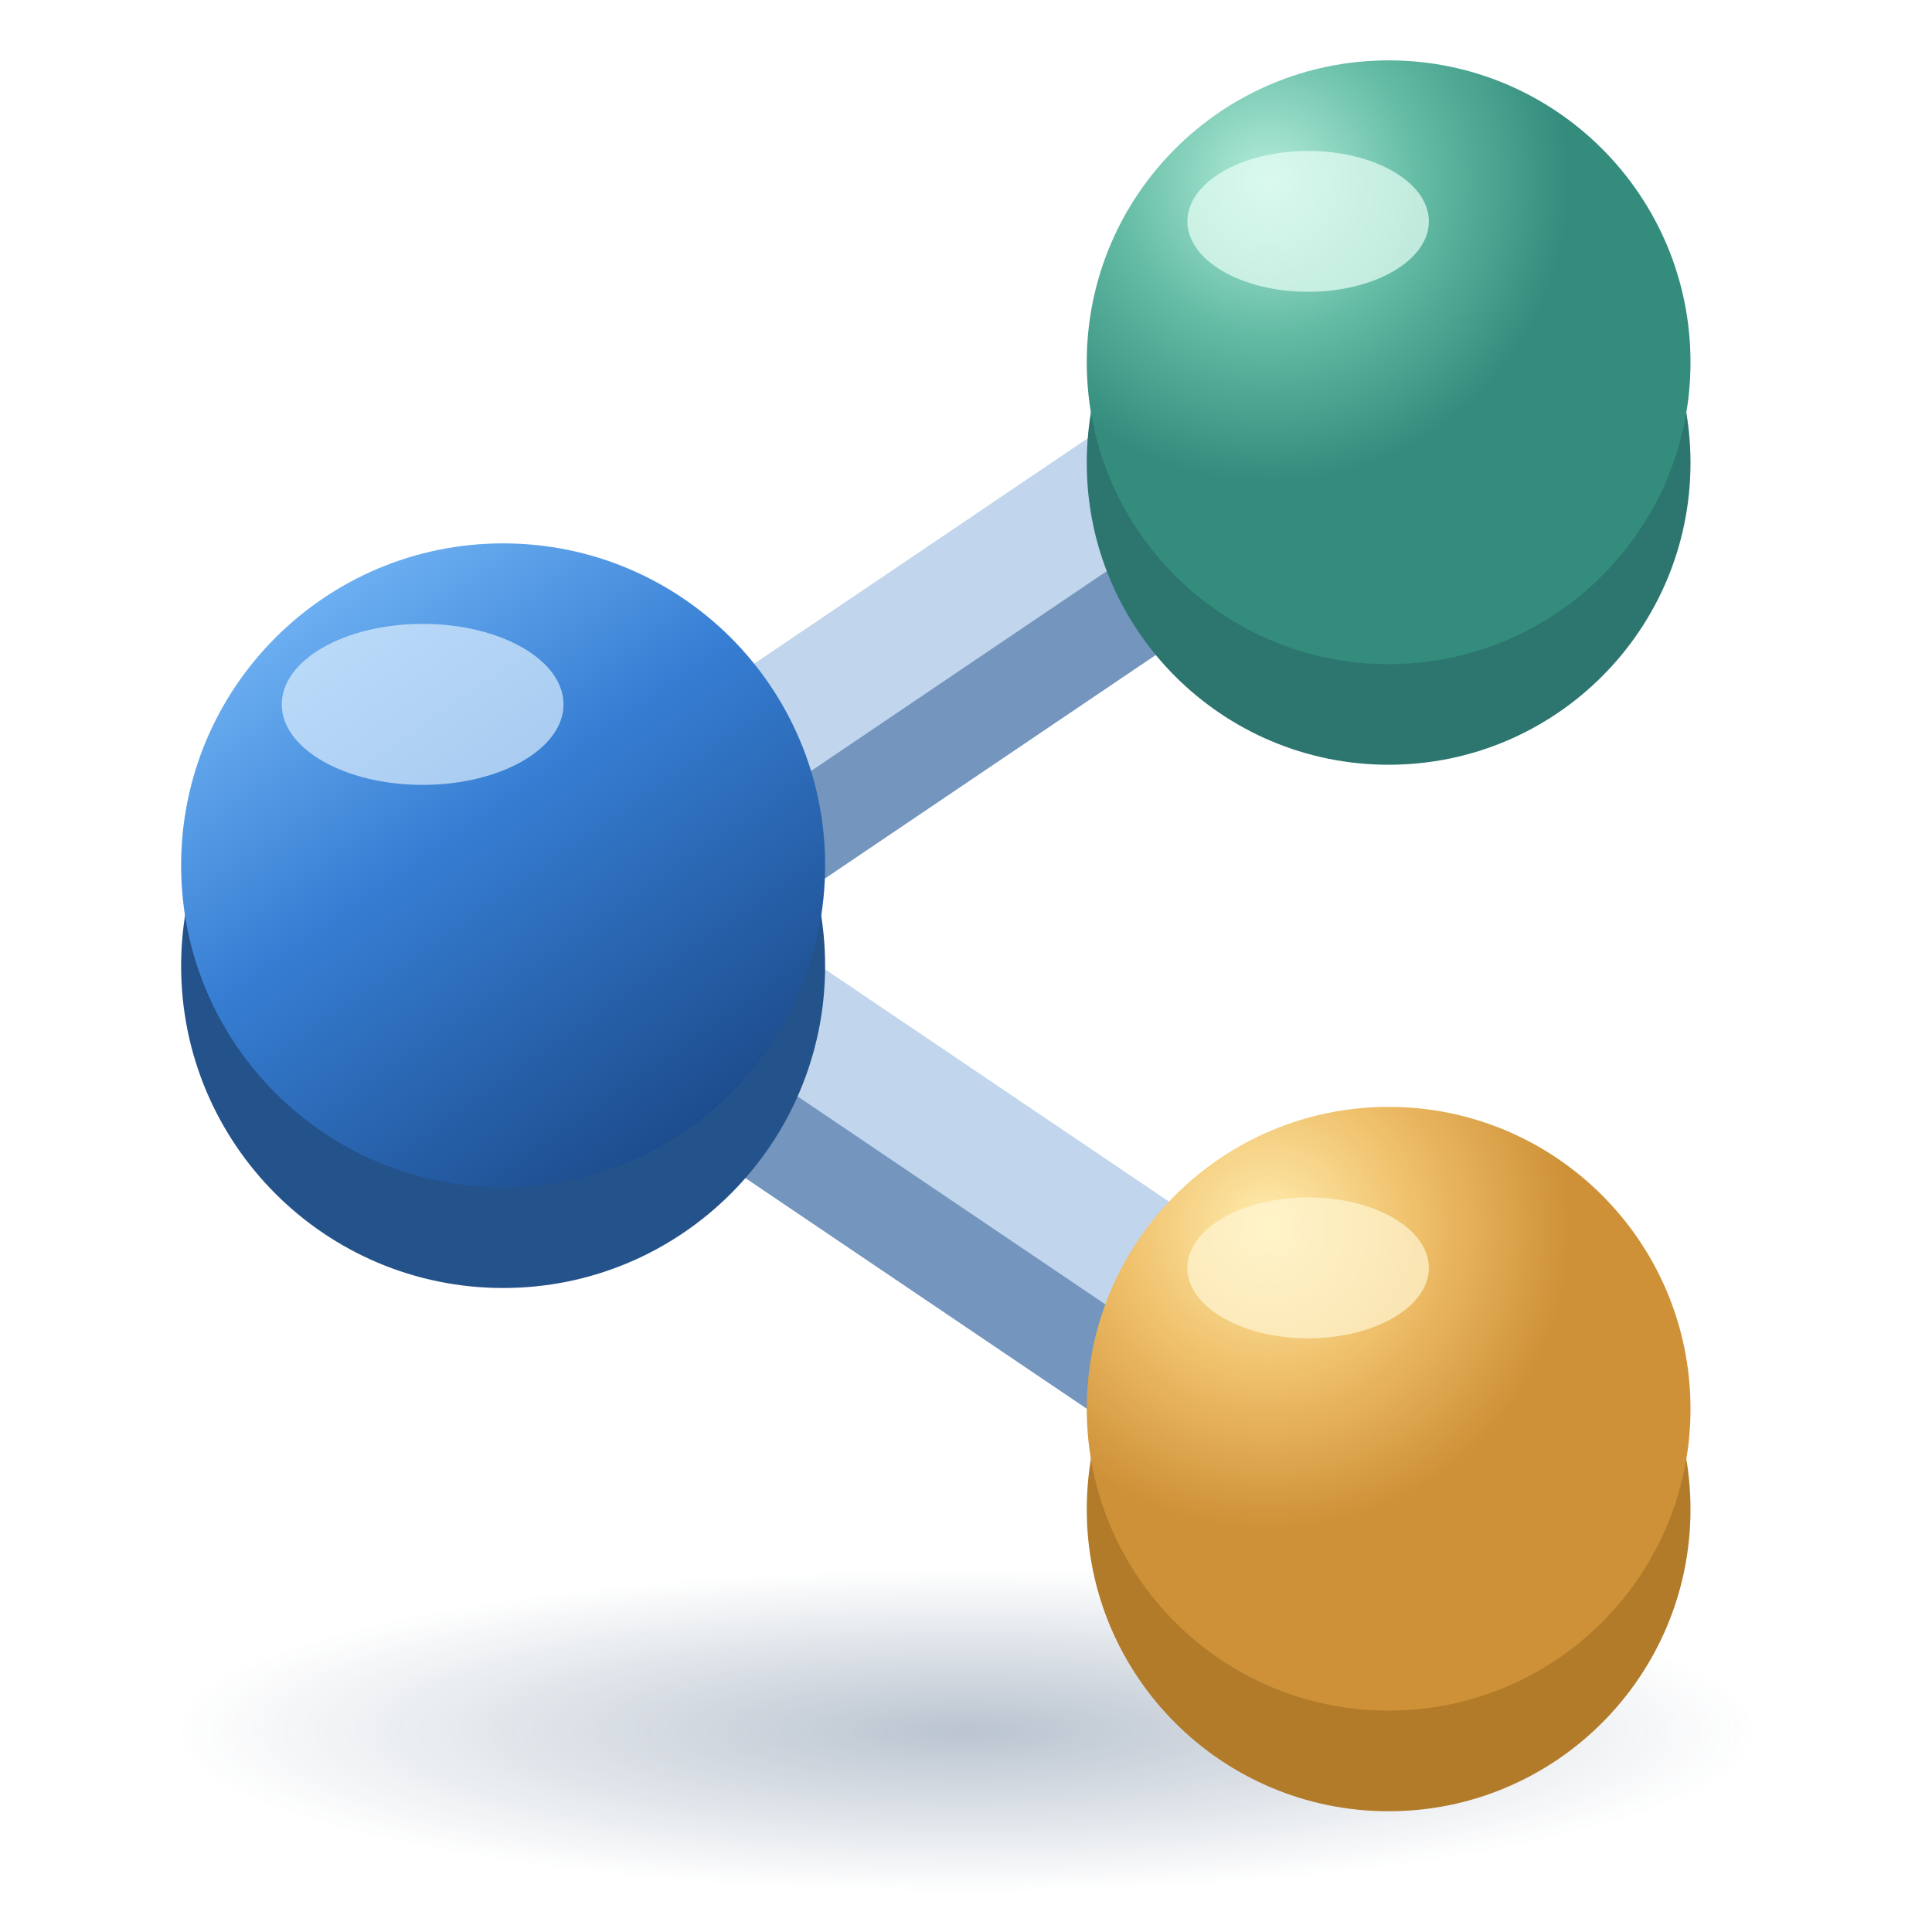
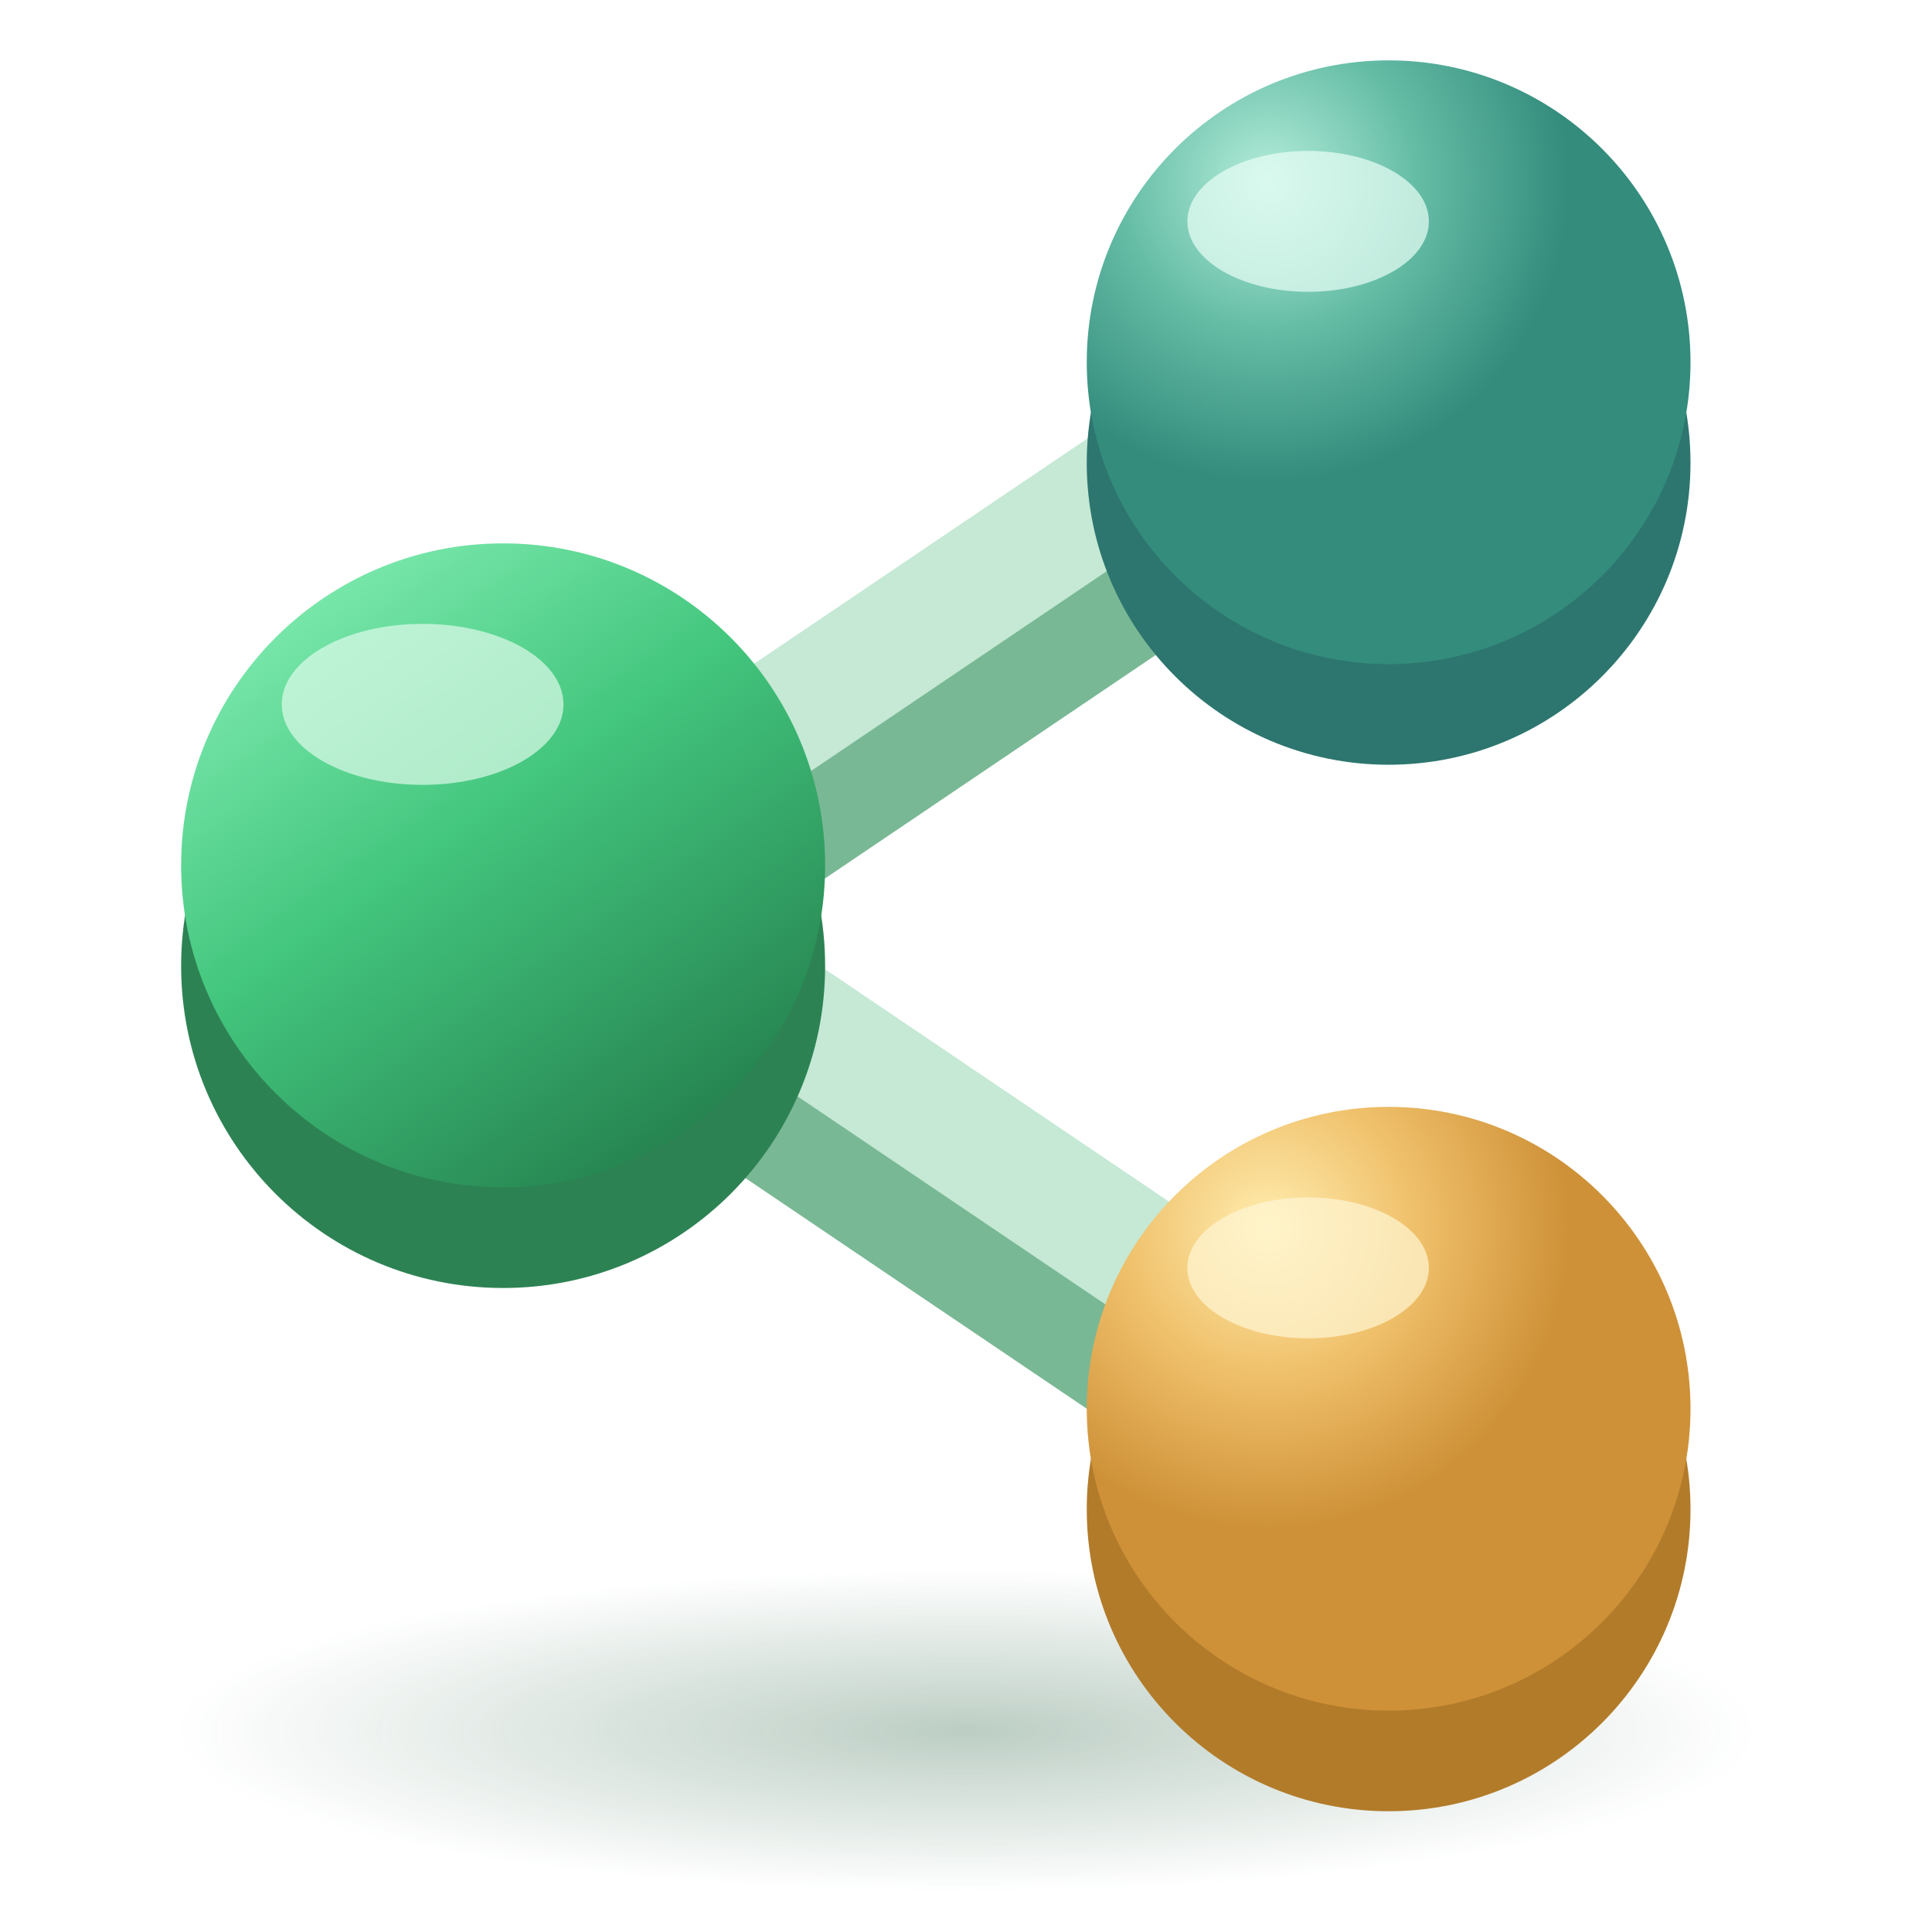
<svg xmlns="http://www.w3.org/2000/svg" viewBox="0 0 96 96" fill="none">
  <defs>
    <radialGradient id="shadow">
-       <stop stop-color="#1a3a62" stop-opacity=".3" />
-       <stop offset="1" stop-color="#1a3a62" stop-opacity="0" />
+       <stop stop-color="#205c3b" stop-opacity=".3" />
+       <stop offset="1" stop-color="#205c3b" stop-opacity="0" />
    </radialGradient>
    <linearGradient id="paper" x1="15" y1="10" x2="77" y2="79" gradientUnits="userSpaceOnUse">
      <stop stop-color="#fff" />
-       <stop offset=".65" stop-color="#eef5ff" />
-       <stop offset="1" stop-color="#bdd2eb" />
+       <stop offset=".65" stop-color="#effef6" />
+       <stop offset="1" stop-color="#c1e7d2" />
    </linearGradient>
    <linearGradient id="blue" x2=".7" y2="1">
-       <stop stop-color="#85c5ff" />
-       <stop offset=".5" stop-color="#367ed3" />
-       <stop offset="1" stop-color="#1c4b8b" />
+       <stop stop-color="#8ff5bd" />
+       <stop offset=".5" stop-color="#43c67e" />
+       <stop offset="1" stop-color="#25824f" />
    </linearGradient>
    <radialGradient id="green" cx=".3" cy=".2">
      <stop stop-color="#b4edda" />
      <stop offset=".5" stop-color="#64bca5" />
      <stop offset="1" stop-color="#338c7c" />
    </radialGradient>
    <radialGradient id="gold" cx=".3" cy=".2">
      <stop stop-color="#ffedaf" />
      <stop offset=".5" stop-color="#efbf69" />
      <stop offset="1" stop-color="#ce9138" />
    </radialGradient>
  </defs>
  <ellipse cx="48" cy="86" rx="39" ry="8" fill="url(#shadow)" />
-   <path d="m28 47 37-25m-37 25 37 25" stroke="#7395be" stroke-width="9" stroke-linecap="round" />
-   <path d="m28 43 37-25m-37 25 37 25" stroke="#c1d6ed" stroke-width="6" stroke-linecap="round" />
-   <circle cx="25" cy="48" r="16" fill="#24528b" />
+   <path d="m28 47 37-25m-37 25 37 25" stroke="#79b895" stroke-width="9" stroke-linecap="round" />
+   <path d="m28 43 37-25m-37 25 37 25" stroke="#c5e9d5" stroke-width="6" stroke-linecap="round" />
+   <circle cx="25" cy="48" r="16" fill="#2d8253" />
  <circle cx="25" cy="43" r="16" fill="url(#blue)" />
-   <ellipse cx="21" cy="35" rx="7" ry="4" fill="#e6f4ff" opacity=".65" />
+   <ellipse cx="21" cy="35" rx="7" ry="4" fill="#e8fdf1" opacity=".65" />
  <circle cx="69" cy="23" r="15" fill="#2d766f" />
  <circle cx="69" cy="18" r="15" fill="url(#green)" />
  <ellipse cx="65" cy="11" rx="6" ry="3.5" fill="#e9fff6" opacity=".7" />
  <circle cx="69" cy="75" r="15" fill="#b27b2a" />
  <circle cx="69" cy="70" r="15" fill="url(#gold)" />
  <ellipse cx="65" cy="63" rx="6" ry="3.5" fill="#fff7d4" opacity=".7" />
</svg>
